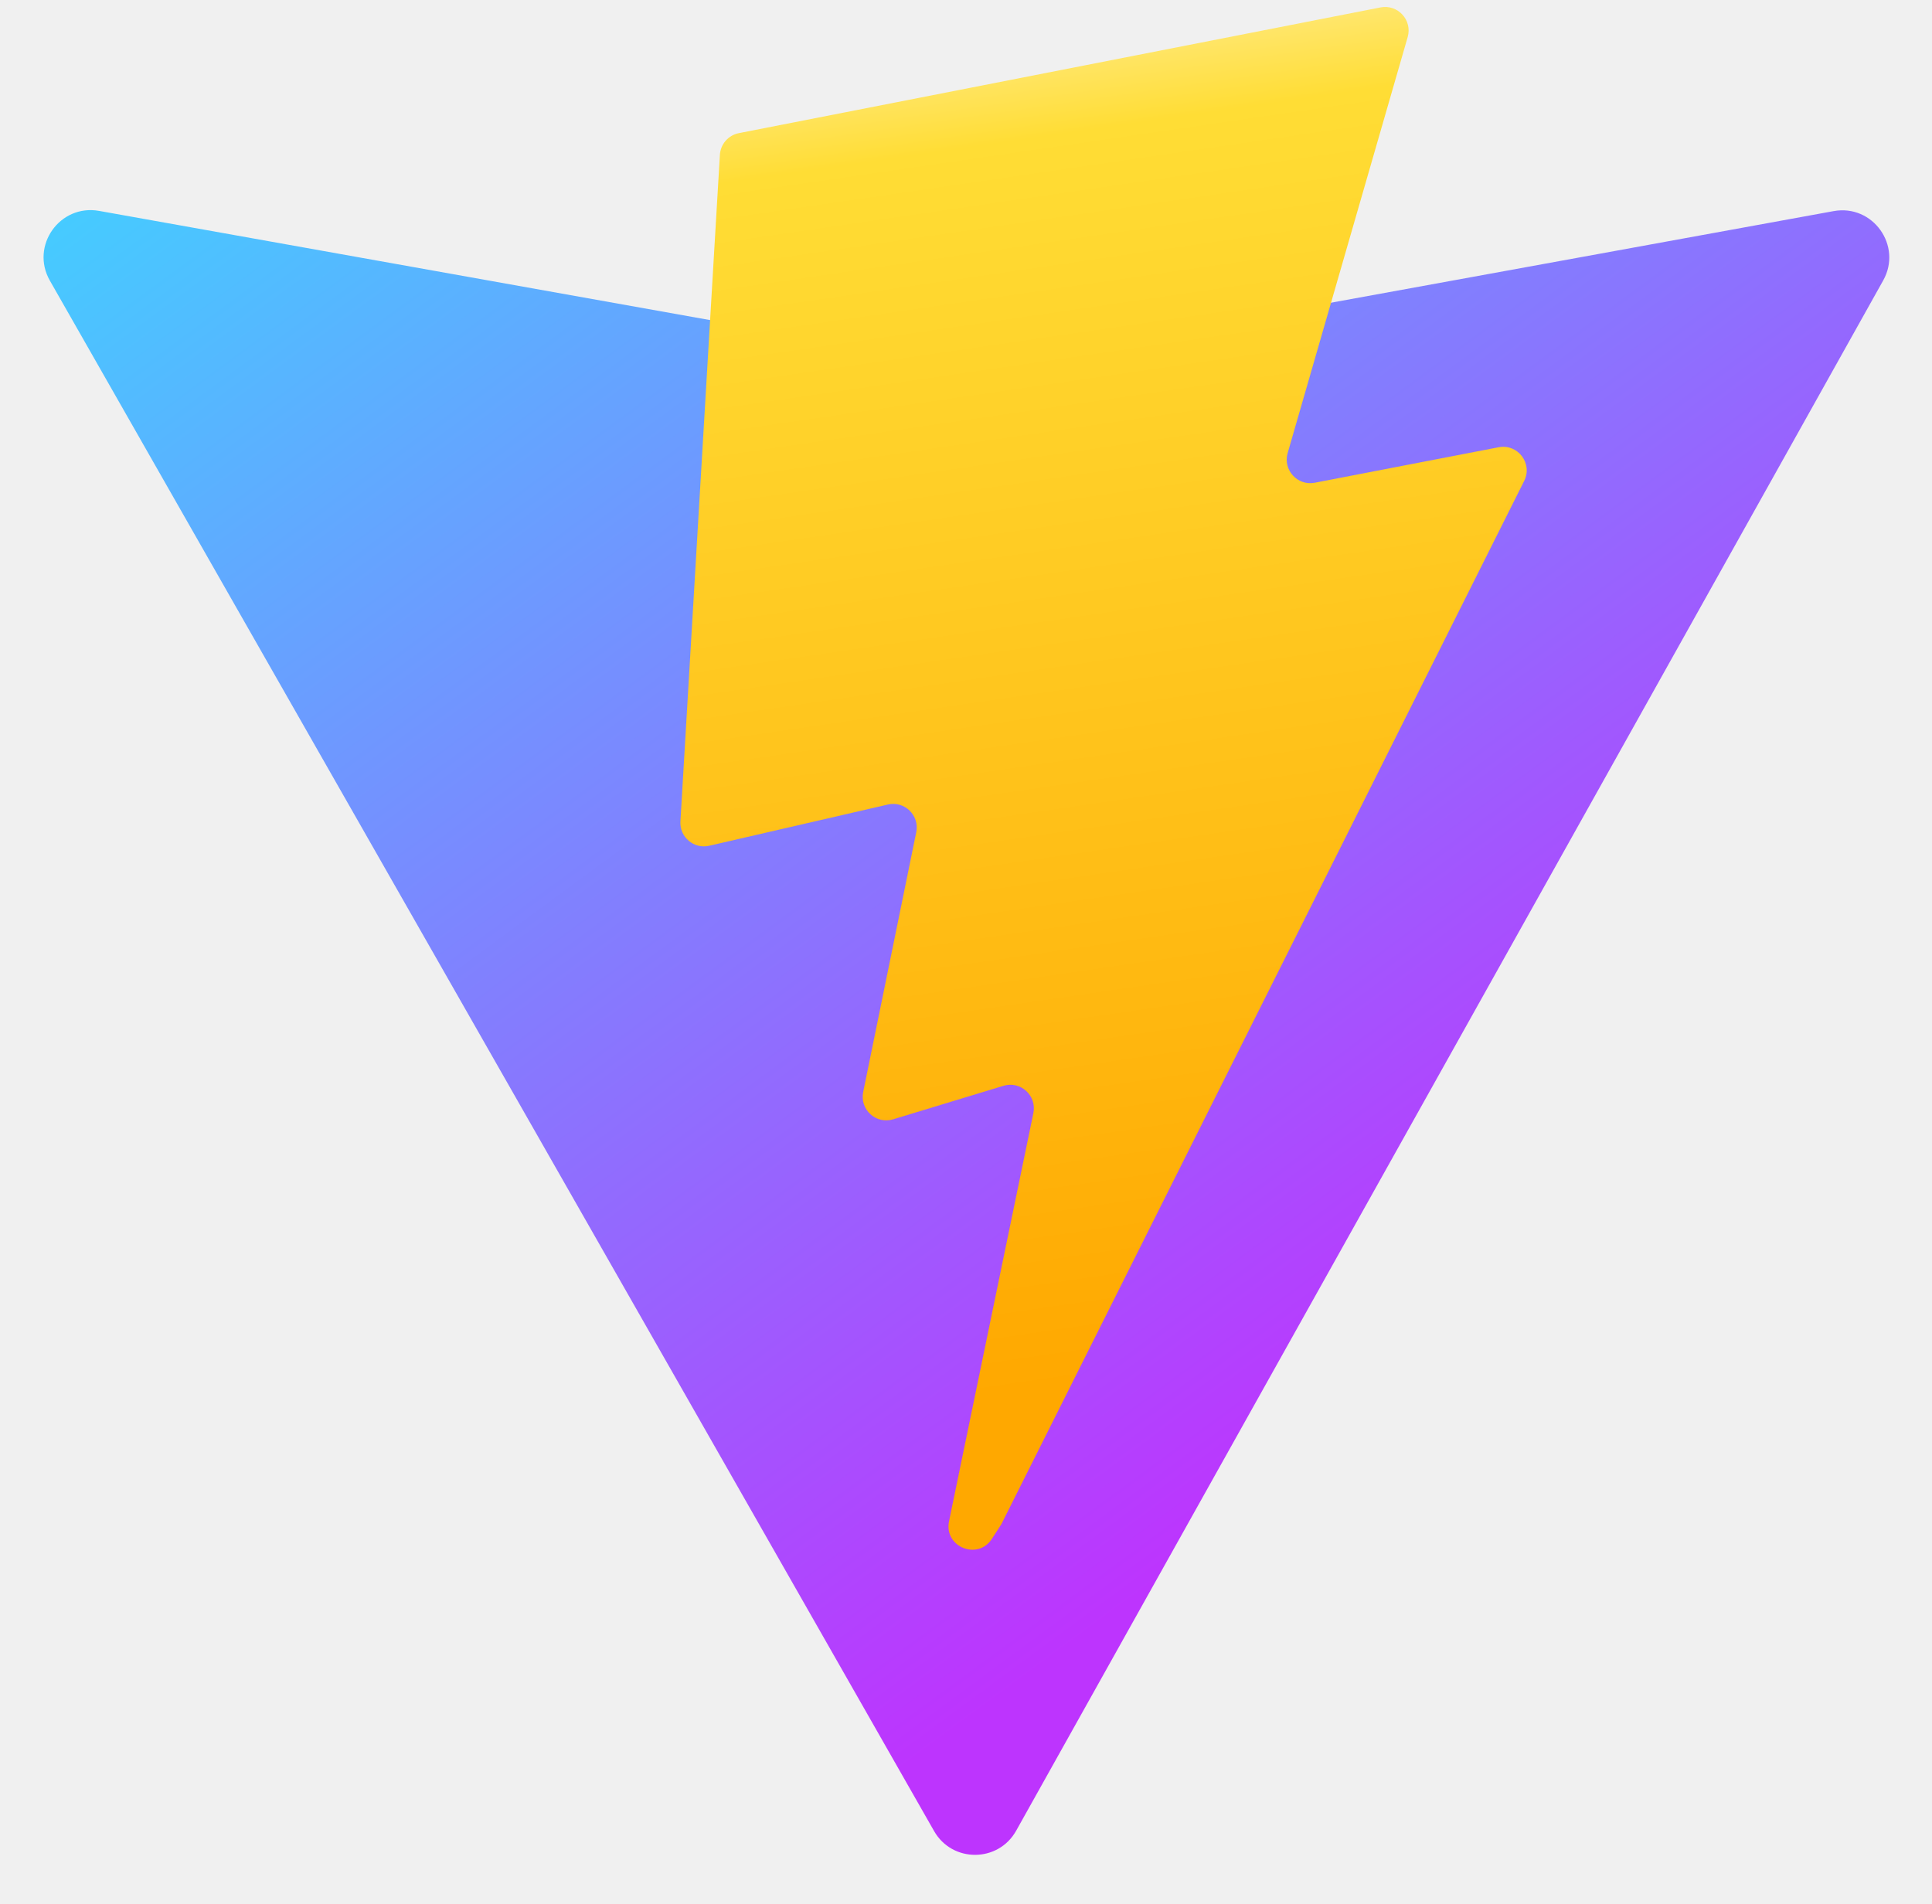
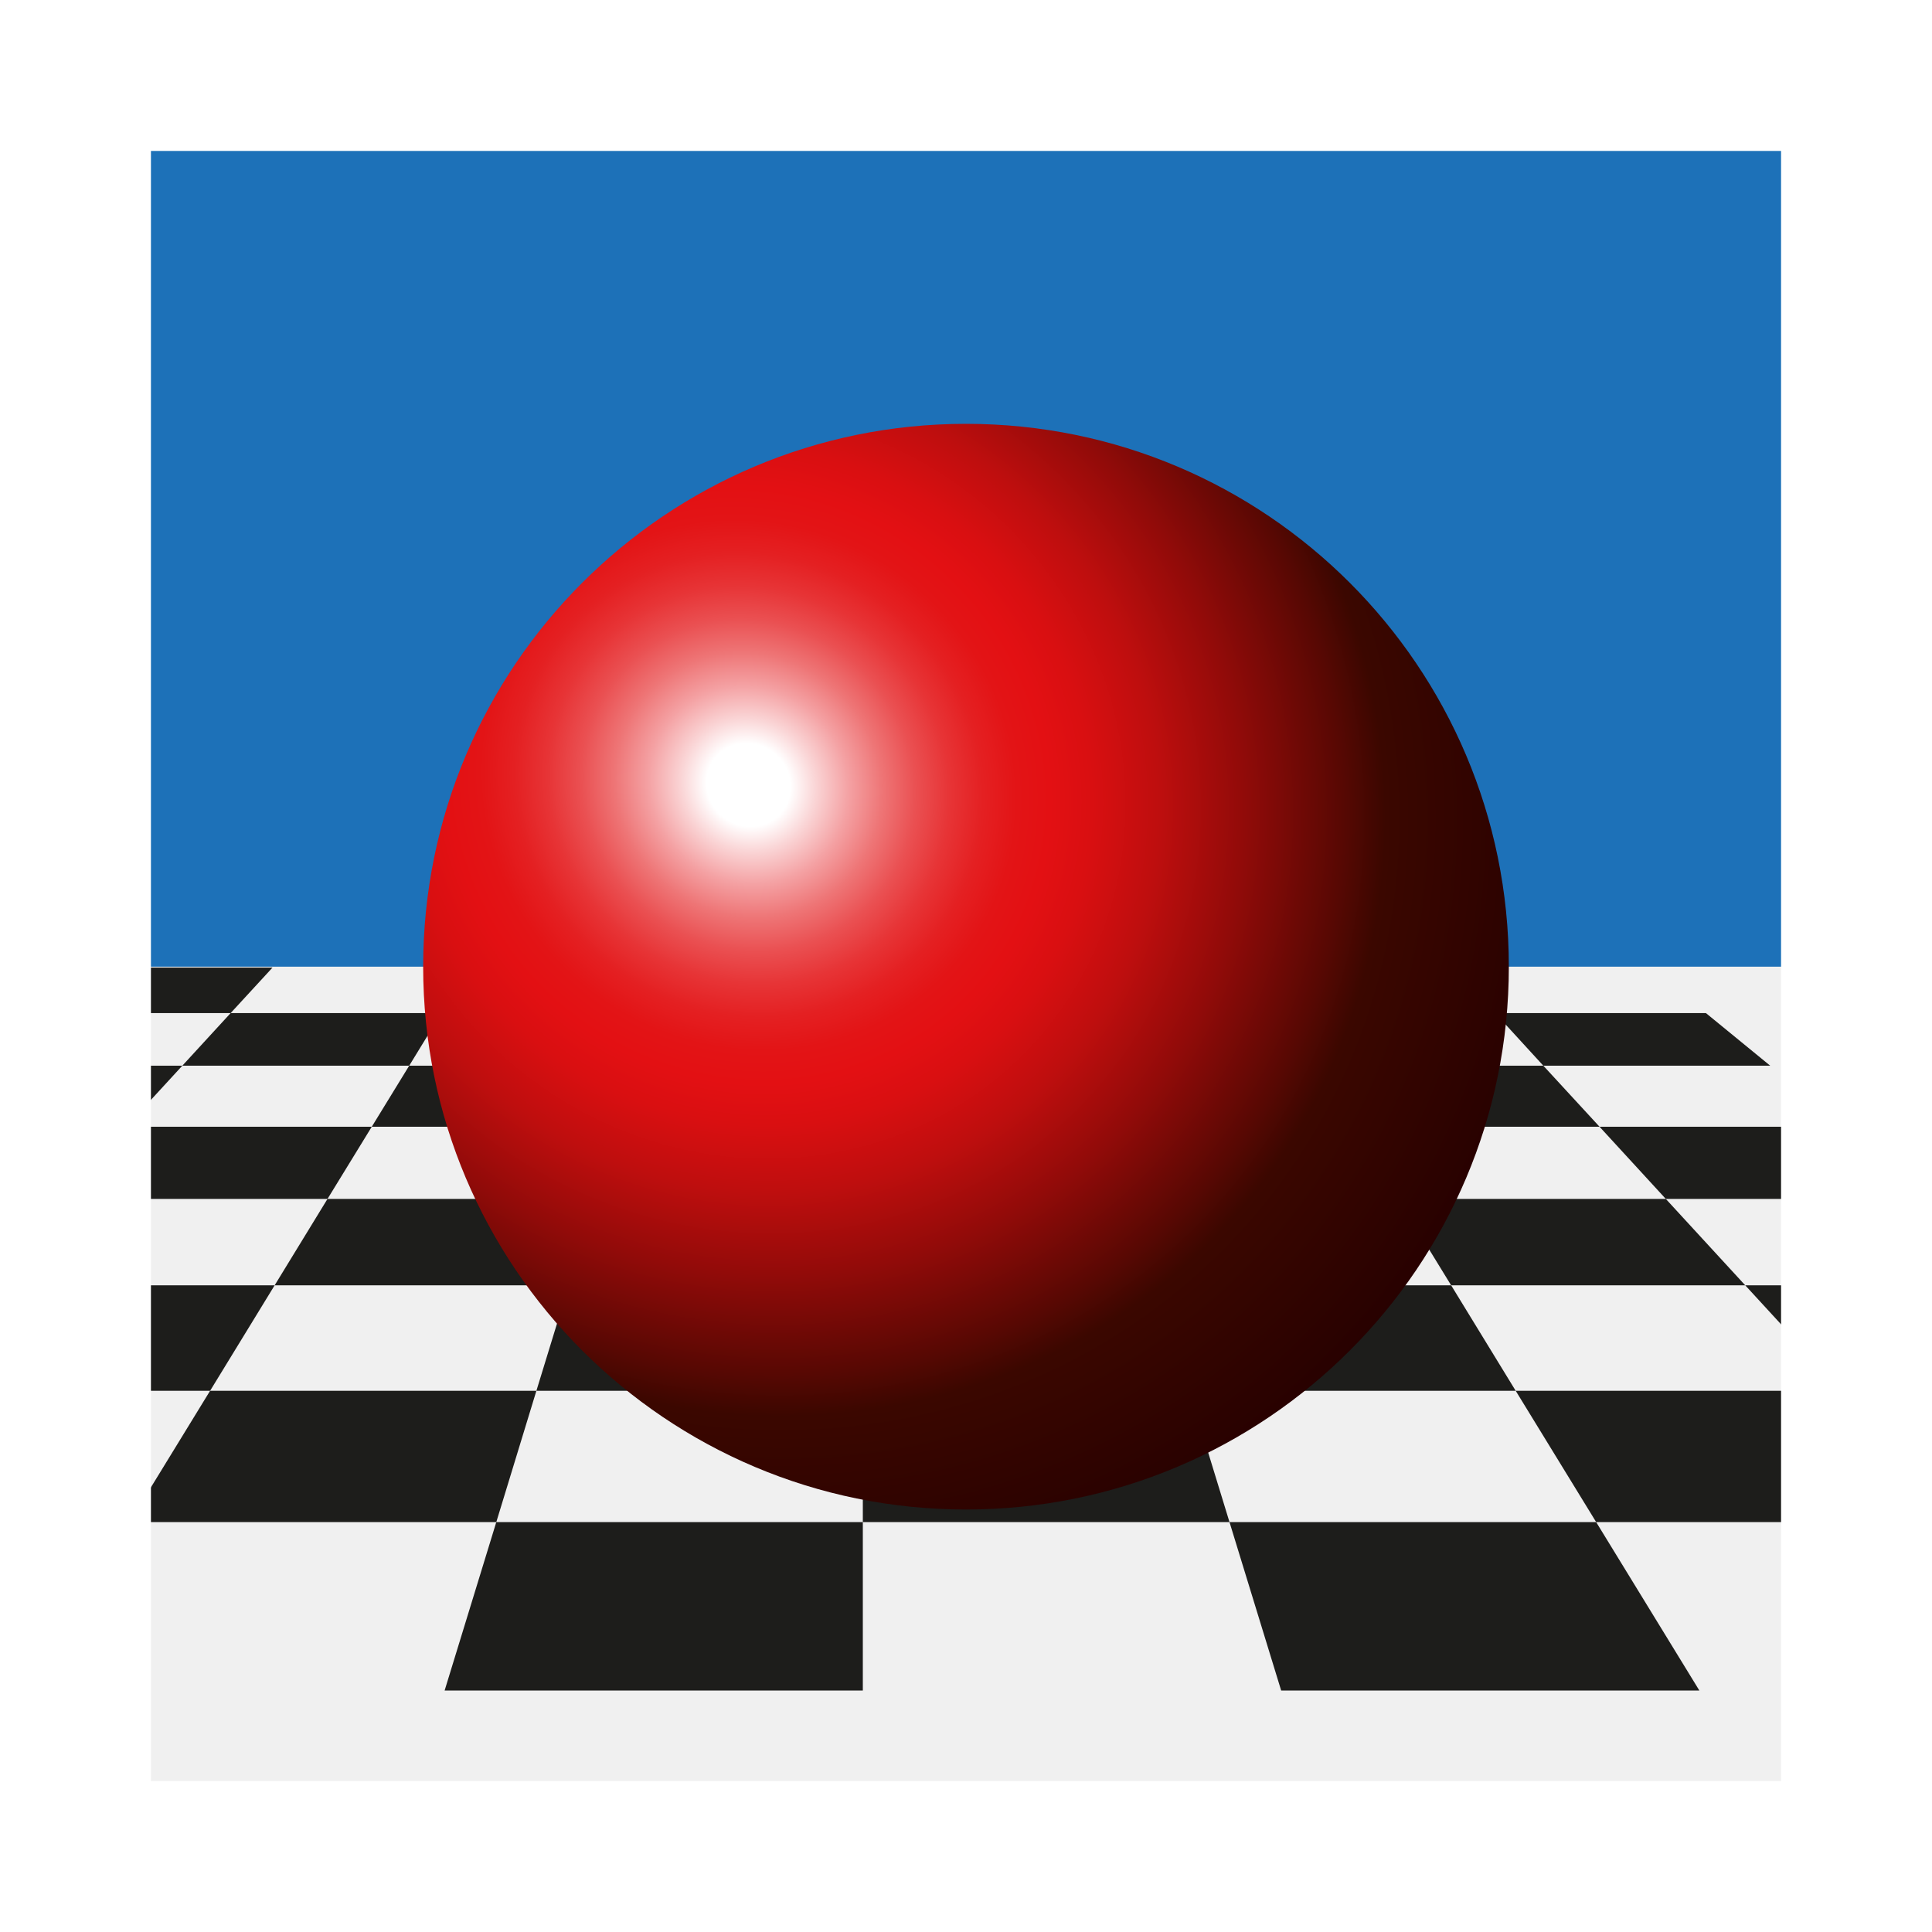
- <svg xmlns="http://www.w3.org/2000/svg" width="410" height="404" viewBox="0 0 410 404" fill="none">
-   <path d="M399.641 59.525L215.643 388.545C211.844 395.338 202.084 395.378 198.228 388.618L10.582 59.556C6.381 52.19 12.68 43.267 21.028 44.759L205.223 77.682C206.398 77.892 207.601 77.89 208.776 77.676L389.119 44.806C397.439 43.289 403.768 52.143 399.641 59.525Z" fill="url(#paint0_linear)" />
-   <path d="M292.965 1.574L156.801 28.255C154.563 28.694 152.906 30.59 152.771 32.866L144.395 174.33C144.198 177.662 147.258 180.248 150.51 179.498L188.42 170.749C191.967 169.931 195.172 173.055 194.443 176.622L183.18 231.775C182.422 235.487 185.907 238.661 189.532 237.56L212.947 230.446C216.577 229.344 220.065 232.527 219.297 236.242L201.398 322.875C200.278 328.294 207.486 331.249 210.492 326.603L212.5 323.5L323.454 102.072C325.312 98.365 322.108 94.137 318.036 94.923L279.014 102.454C275.347 103.161 272.227 99.746 273.262 96.158L298.731 7.867C299.767 4.273 296.636 0.855 292.965 1.574Z" fill="url(#paint1_linear)" />
+ <svg xmlns="http://www.w3.org/2000/svg" id="a" viewBox="0 0 144 144">
  <defs>
-     <linearGradient id="paint0_linear" x1="6" y1="33" x2="235" y2="344" gradientUnits="userSpaceOnUse">
-       <stop stop-color="#41D1FF" />
-       <stop offset="1" stop-color="#BD34FE" />
-     </linearGradient>
-     <linearGradient id="paint1_linear" x1="194.651" y1="8.818" x2="236.076" y2="292.989" gradientUnits="userSpaceOnUse">
-       <stop stop-color="#FFEA83" />
-       <stop offset="0.083" stop-color="#FFDD35" />
-       <stop offset="1" stop-color="#FFA800" />
-     </linearGradient>
+     <style>.c{fill:#fff;}.d{fill:url(#b);}.e{fill:#1d71b8;}.f{fill:#1d1d1b;}</style>
+     <radialGradient id="b" cx="58.61" cy="59.11" fx="58.61" fy="59.11" r="53.13" gradientTransform="translate(45.36 -38.34) rotate(40.08) scale(1.2 1.14)" gradientUnits="userSpaceOnUse">
+       <stop offset=".05" stop-color="#fff" />
+       <stop offset=".08" stop-color="#fad5d6" />
+       <stop offset=".12" stop-color="#f4a1a3" />
+       <stop offset=".16" stop-color="#ee7576" />
+       <stop offset=".2" stop-color="#ea5052" />
+       <stop offset=".24" stop-color="#e73436" />
+       <stop offset=".28" stop-color="#e42022" />
+       <stop offset=".32" stop-color="#e31416" />
+       <stop offset=".36" stop-color="#e31013" />
+       <stop offset=".41" stop-color="#d90f11" />
+       <stop offset=".49" stop-color="#be0e0e" />
+       <stop offset=".59" stop-color="#920b09" />
+       <stop offset=".71" stop-color="#570803" />
+       <stop offset=".76" stop-color="#3b0700" />
+       <stop offset="1" stop-color="#250000" />
+     </radialGradient>
  </defs>
+   <g>
+     <polygon class="f" points="47.41 79.43 30.5 79.43 27.71 83.98 46.01 83.98 47.41 79.43" />
+     <polygon class="f" points="64.31 83.98 46.01 83.98 44.36 89.36 64.31 89.36 64.31 83.98" />
+     <polygon class="f" points="49.64 72.12 34.98 72.12 32.9 75.51 48.61 75.51 49.64 72.12" />
+     <polygon class="f" points="64.31 79.43 64.31 75.51 48.61 75.51 47.41 79.43 64.31 79.43" />
+     <polygon class="f" points="-3.31 79.43 -8.9 83.98 9.41 83.98 13.59 79.43 -3.31 79.43" />
+     <polygon class="f" points="27.71 83.98 9.41 83.98 4.46 89.36 24.41 89.36 27.71 83.98" />
+     <polygon class="f" points="5.64 72.12 1.48 75.51 17.19 75.51 20.31 72.12 5.64 72.12" />
+     <polygon class="f" points="32.9 75.51 17.19 75.51 13.59 79.43 30.5 79.43 32.9 75.51" />
+     <polygon class="f" points="98.13 79.43 100.92 83.98 119.22 83.98 115.03 79.43 98.13 79.43" />
+     <polygon class="f" points="144.11 89.36 137.52 83.98 119.22 83.98 124.16 89.36 144.11 89.36" />
+     <polygon class="f" points="108.32 72.12 93.65 72.12 95.73 75.51 111.44 75.51 108.32 72.12" />
+     <polygon class="f" points="131.94 79.43 127.15 75.51 111.44 75.51 115.03 79.43 131.94 79.43" />
+     <polygon class="f" points="82.62 83.98 81.22 79.43 64.31 79.43 64.31 83.98 82.62 83.98" />
+     <polygon class="f" points="84.26 89.36 104.21 89.36 100.92 83.98 82.62 83.98 84.26 89.36" />
+     <polygon class="f" points="78.98 72.12 64.31 72.12 64.31 75.51 80.02 75.51 78.98 72.12" />
+     <polygon class="f" points="98.13 79.43 95.73 75.51 80.02 75.51 81.22 79.43 98.13 79.43" />
+     <polygon class="f" points="15.66 103.66 9.66 113.45 36.99 113.45 39.98 103.66 15.66 103.66" />
+     <polygon class="f" points="33.14 126 64.31 126 64.31 113.45 36.99 113.45 33.14 126" />
+     <polygon class="f" points="44.36 89.36 24.41 89.36 20.47 95.8 42.39 95.8 44.36 89.36" />
+     <polygon class="f" points="42.39 95.8 39.98 103.66 64.31 103.66 64.31 95.8 42.39 95.8" />
+     <polygon class="f" points="-29.2 126 1.97 126 9.66 113.45 -17.67 113.45 -29.2 126" />
+     <polygon class="f" points="-15.49 89.36 -23.38 95.8 -1.45 95.8 4.46 89.36 -15.49 89.36" />
+     <polygon class="f" points="20.47 95.8 -1.45 95.8 -8.67 103.66 15.66 103.66 20.47 95.8" />
+     <polygon class="f" points="118.97 113.45 146.3 113.45 137.3 103.66 112.97 103.66 118.97 113.45" />
+     <polygon class="f" points="108.16 95.8 130.08 95.8 124.16 89.36 104.21 89.36 108.16 95.8" />
+     <polygon class="f" points="161.63 103.66 152.01 95.8 130.08 95.8 137.3 103.66 161.63 103.66" />
+     <polygon class="f" points="64.31 103.66 64.31 113.45 91.64 113.45 88.64 103.66 64.31 103.66" />
+     <polygon class="f" points="95.49 126 126.66 126 118.97 113.45 91.64 113.45 95.49 126" />
+     <polygon class="f" points="64.31 95.8 86.24 95.8 84.26 89.36 64.31 89.36 64.31 95.8" />
+     <polygon class="f" points="88.64 103.66 112.97 103.66 108.16 95.8 86.24 95.8 88.64 103.66" />
+   </g>
+   <rect class="e" y="0" width="144" height="72.05" />
+   <circle class="d" cx="72" cy="72.05" r="40.46" />
+   <path class="c" d="M-9-9V153H153V-9H-9ZM132.75,132.75H11.25V11.25h121.5v121.5Z" />
</svg>
